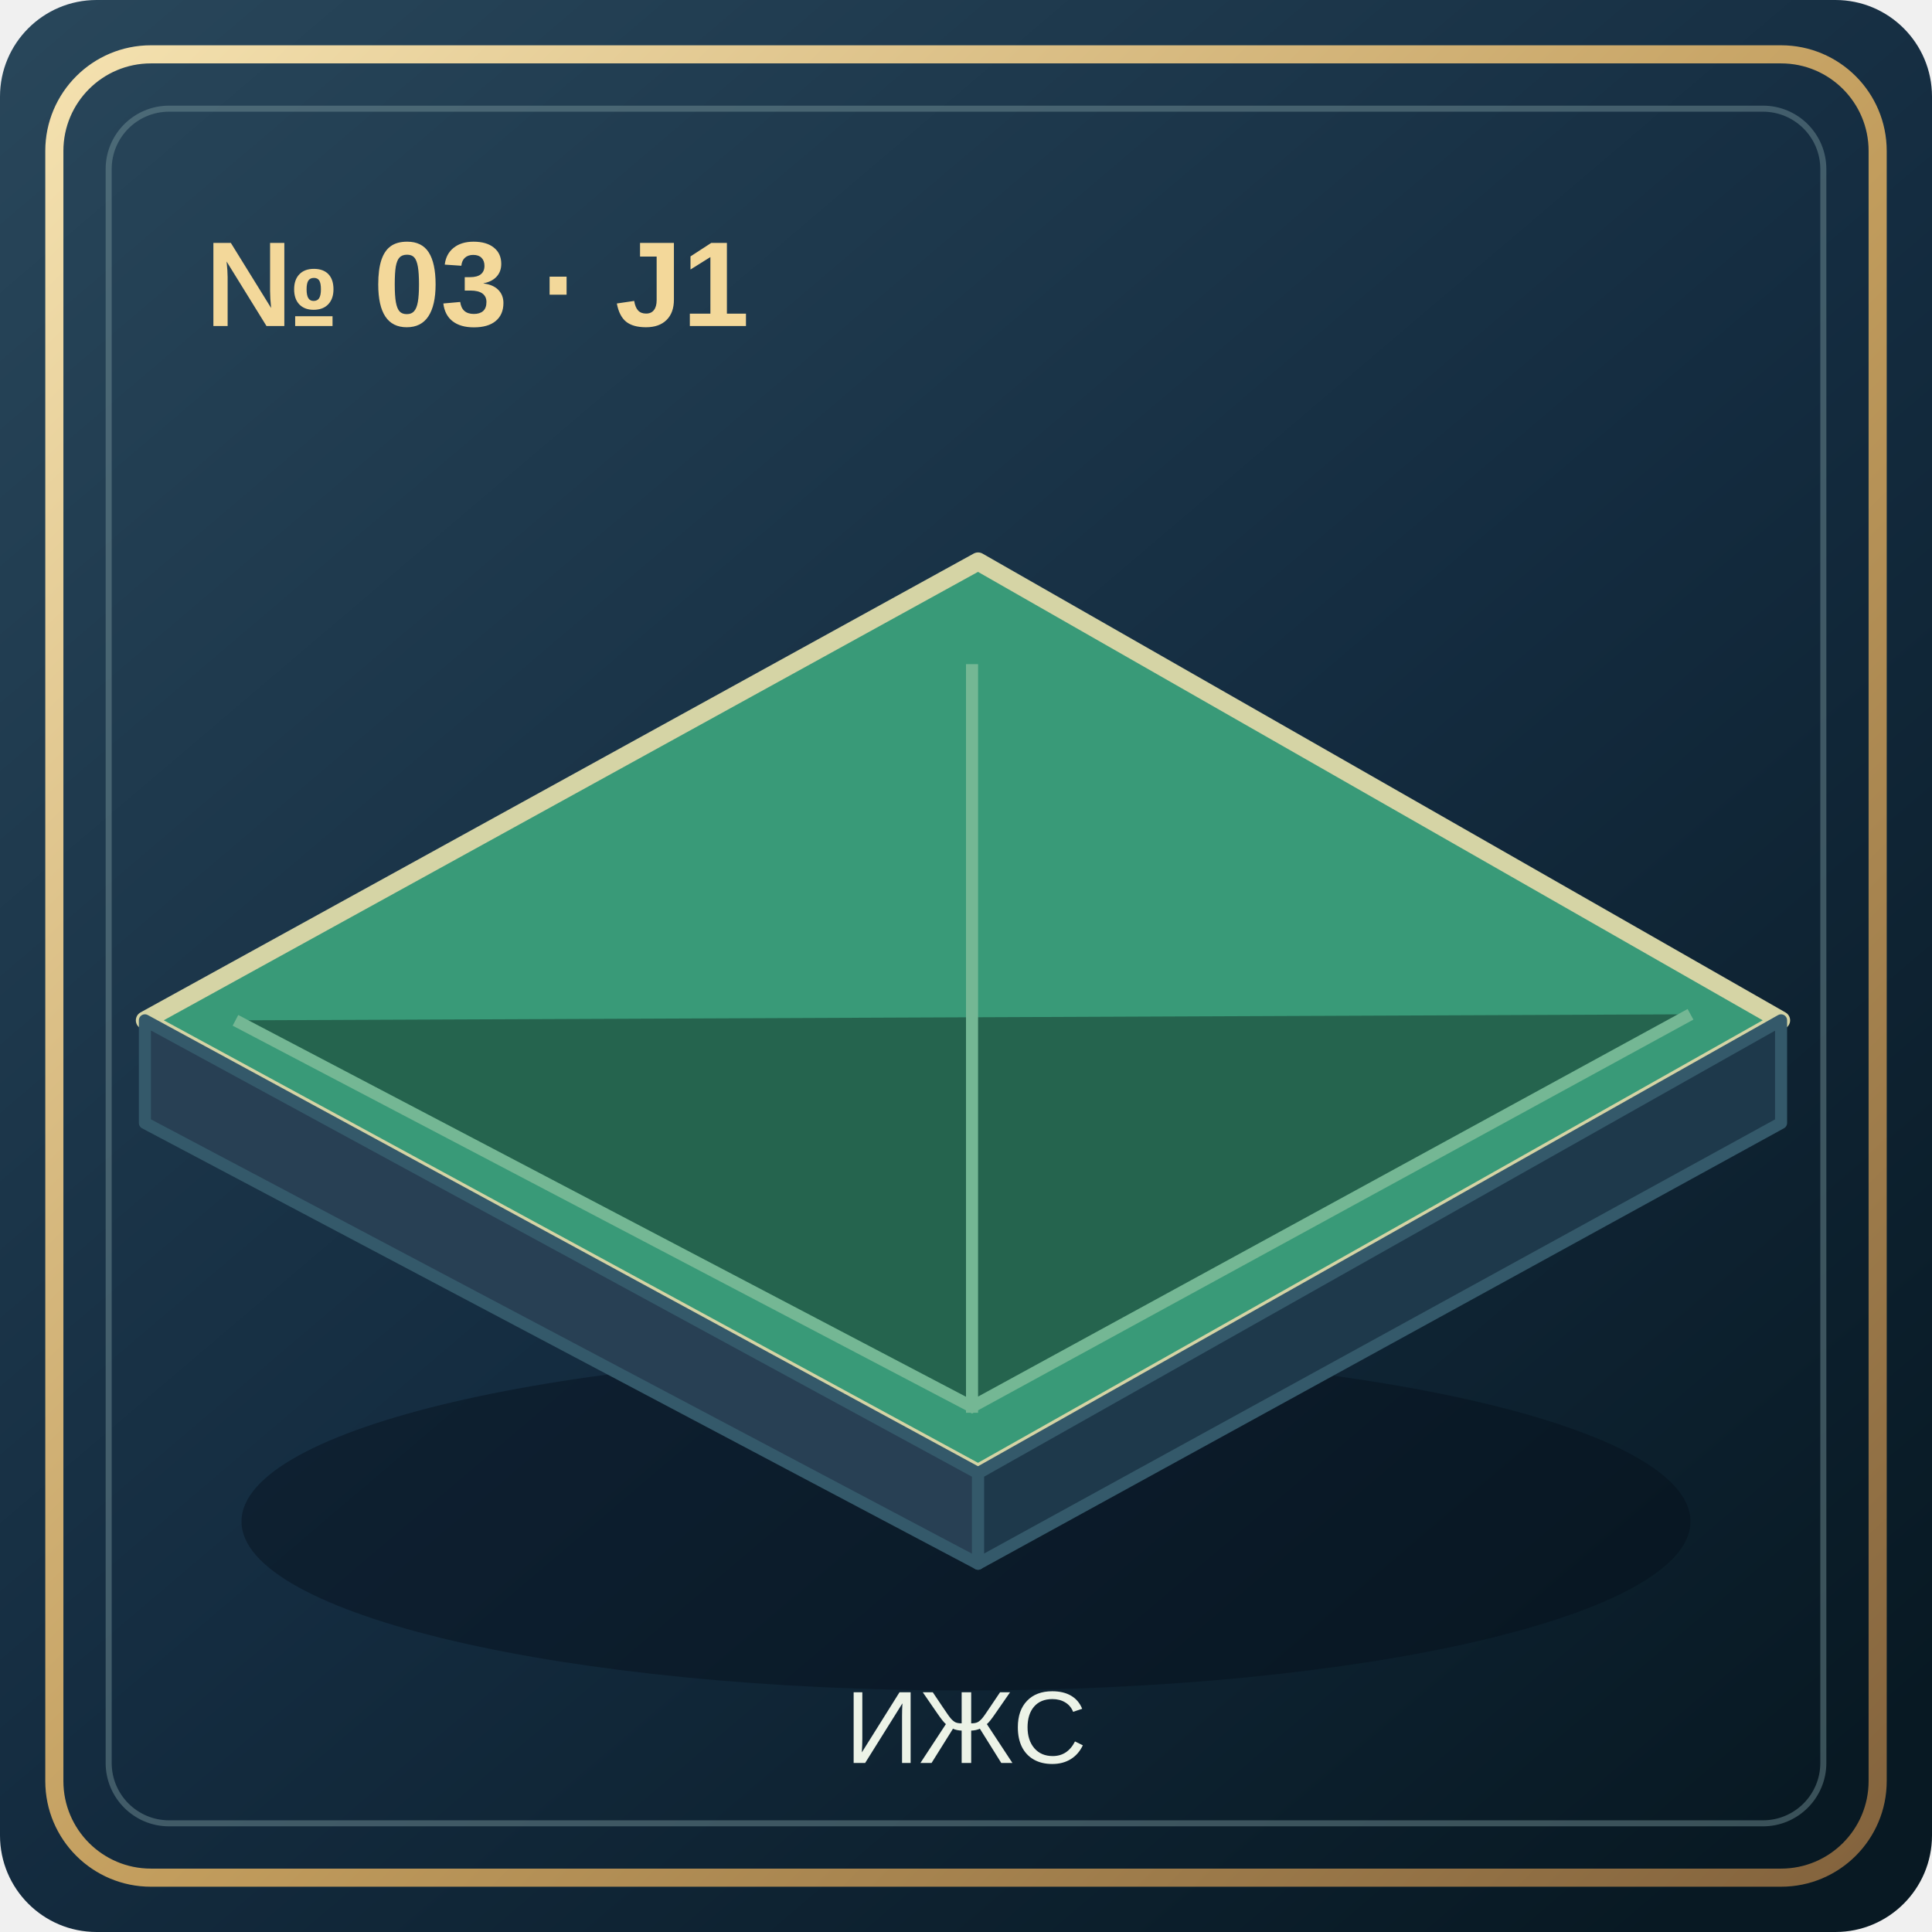
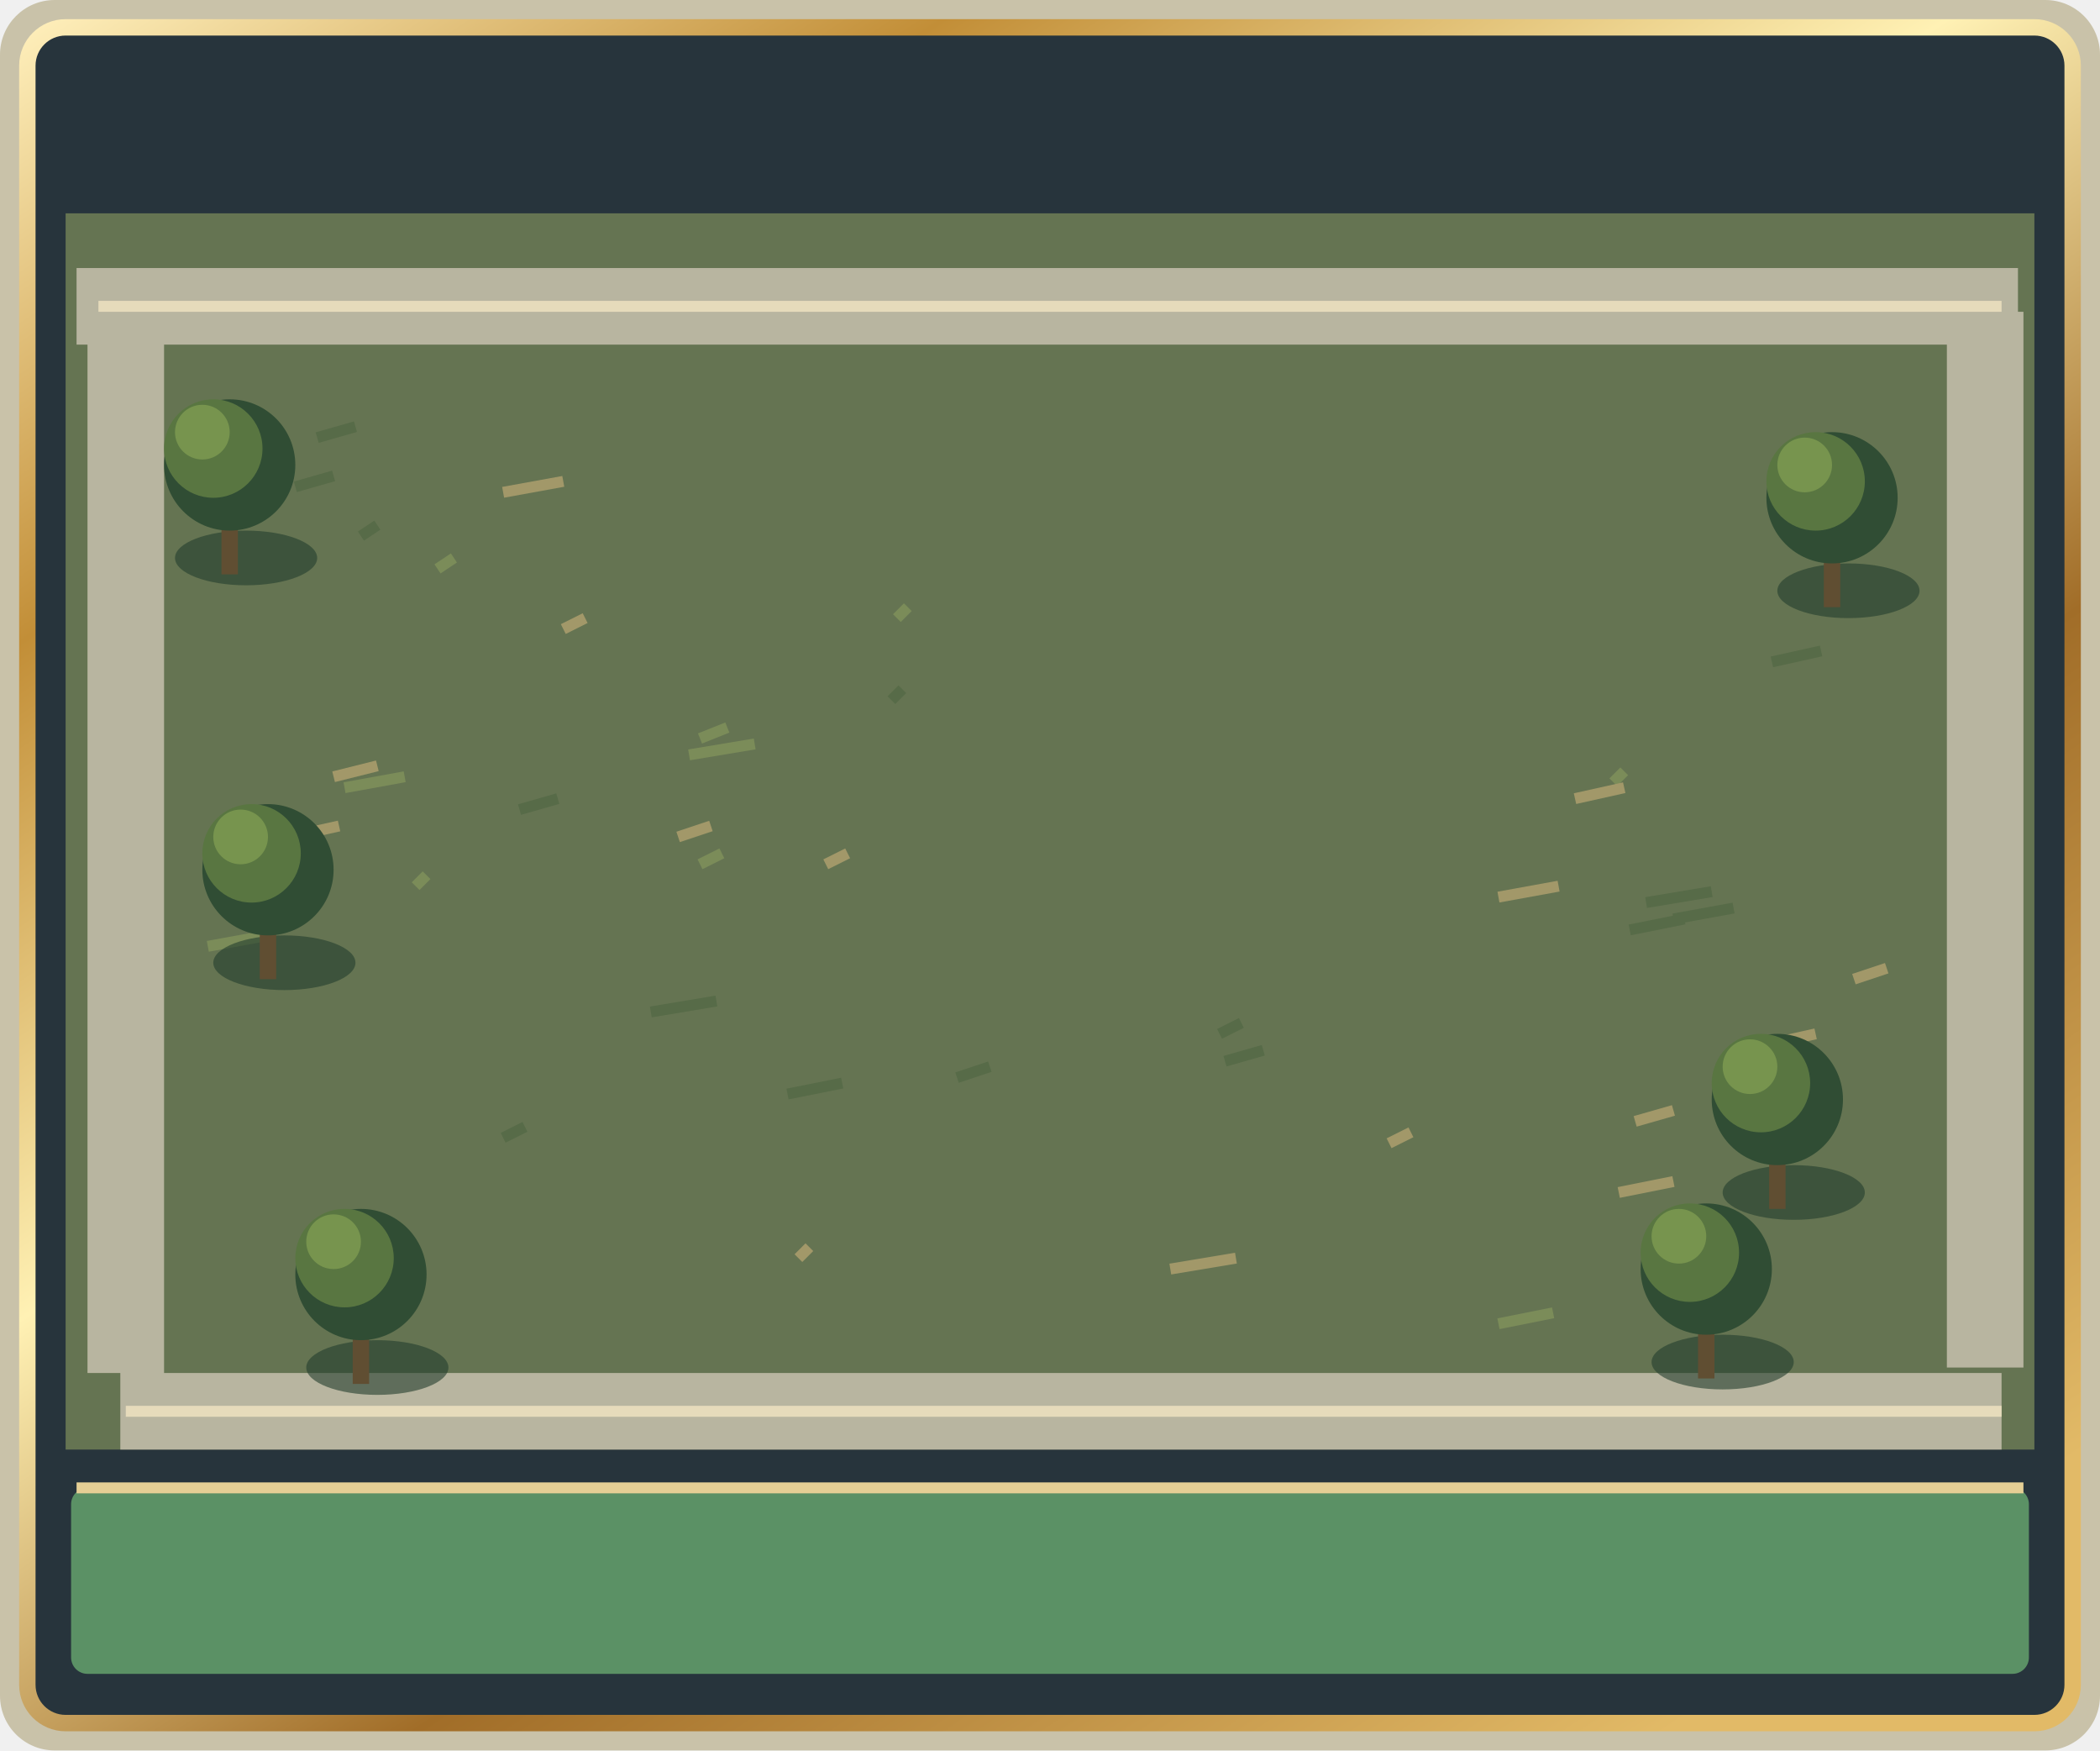
- <svg xmlns="http://www.w3.org/2000/svg" viewBox="0 0 320 320" width="320" height="320" role="img" aria-label="ИЖС · участок 3">
+ <svg xmlns="http://www.w3.org/2000/svg" viewBox="0 0 384 320" role="img" aria-label="ИЖС · участок 3">
  <defs>
-     <linearGradient id="bg" x2=".85" y2="1">
-       <stop stop-color="#29475b" />
-       <stop offset=".55" stop-color="#142c40" />
-       <stop offset="1" stop-color="#081923" />
+     <linearGradient id="gold" x2="0.8" y2="1">
+       <stop stop-color="#fff0bc" />
+       <stop offset=".22" stop-color="#c28e37" />
+       <stop offset=".46" stop-color="#fff1b4" />
+       <stop offset=".7" stop-color="#a16d28" />
+       <stop offset="1" stop-color="#e2ba67" />
    </linearGradient>
-     <linearGradient id="gold" x2="1" y2="1">
-       <stop stop-color="#f4e1af" />
-       <stop offset=".53" stop-color="#c29d5d" />
-       <stop offset="1" stop-color="#83633d" />
+     <linearGradient id="cream" x2="1" y2="1">
+       <stop stop-color="#fff5d7" />
+       <stop offset=".5" stop-color="#e8d3a0" />
+       <stop offset="1" stop-color="#f7e9c8" />
+     </linearGradient>
+     <linearGradient id="navy" x2=".7" y2="1">
+       <stop stop-color="#263b49" />
+       <stop offset="1" stop-color="#06121e" />
    </linearGradient>
    <linearGradient id="glass" x2="1" y2="1">
-       <stop stop-color="#bddad8" />
-       <stop offset="1" stop-color="#627f99" />
+       <stop stop-color="#d4e9e8" />
+       <stop offset=".45" stop-color="#6495ad" />
+       <stop offset="1" stop-color="#294453" />
    </linearGradient>
+     <pattern id="grain" width="9" height="9" patternUnits="userSpaceOnUse">
+       <path d="M0 1h2m3 4h1m1 3h2" stroke="#fff" opacity=".07" />
+     </pattern>
  </defs>
-   <rect width="320" height="320" rx="16" fill="url(#bg)" />
-   <rect x="9" y="9" width="302" height="302" rx="16" stroke="url(#gold)" stroke-width="3" fill="none" />
-   <rect x="18" y="18" width="284" height="284" rx="10" stroke="#7b989d" stroke-opacity=".44" fill="none" />
-   <text x="34" y="54" font-family="Arial,sans-serif" fill="#f3d89a" font-weight="700" font-size="20">№ 03 · J1</text>
-   <ellipse cx="160" cy="252" rx="120" ry="28" fill="#040e1a" opacity=".43" />
-   <polygon points="24,169 162,93 295,169 162,244" fill="#399a78" stroke="#d5d4a5" stroke-width="3" stroke-linejoin="round" />
-   <polygon points="24,169 162,244 162,259 24,186" fill="#284054" stroke="#34596a" stroke-width="2" stroke-linejoin="round" />
-   <polygon points="162,244 295,169 295,186 162,259" fill="#1e394b" stroke="#34596a" stroke-width="2" stroke-linejoin="round" />
-   <path d="M39 169l122 64 119-65M161 110v124" stroke="#e1edc8" stroke-width="2" opacity=".35" />
-   <text x="160" y="292" fill="#ecf3e7" font-family="Arial,sans-serif" text-anchor="middle" font-size="17">ИЖС</text>
+   <rect width="384" height="320" rx="10" fill="#c9c2a9" />
+   <rect x="5" y="5" width="374" height="310" rx="7" fill="#27343c" stroke="url(#gold)" stroke-width="3" />
+   <rect x="12" y="39" width="360" height="226" fill="#657452" />
+   <path d="M14 56H369M22 258H366M23 56V251M363 57V250" stroke="#b8b5a0" stroke-width="14" />
+   <path d="M18 56H366M23 258H366" stroke="#e6dbbb" stroke-width="2" />
+   <path d="M66 98l3 -2" stroke="#576b48" stroke-width="2" />
+   <path d="M124 153l6 -2" stroke="#a29869" stroke-width="2" />
+   <path d="M146 230l2 -2" stroke="#a29869" stroke-width="2" />
+   <path d="M119 185l12 -2" stroke="#576b48" stroke-width="2" />
+   <path d="M298 170l10 -2" stroke="#576b48" stroke-width="2" />
+   <path d="M295 143l2 -2" stroke="#7b8c59" stroke-width="2" />
+   <path d="M224 194l7 -2" stroke="#576b48" stroke-width="2" />
+   <path d="M254 209l4 -2" stroke="#a29869" stroke-width="2" />
+   <path d="M128 135l5 -2" stroke="#7b8c59" stroke-width="2" />
+   <path d="M128 158l4 -2" stroke="#7b8c59" stroke-width="2" />
+   <path d="M299 205l7 -2" stroke="#a29869" stroke-width="2" />
+   <path d="M324 121l9 -2" stroke="#576b48" stroke-width="2" />
+   <path d="M306 168l11 -2" stroke="#576b48" stroke-width="2" />
+   <path d="M223 189l4 -2" stroke="#576b48" stroke-width="2" />
+   <path d="M274 242l10 -2" stroke="#7b8c59" stroke-width="2" />
+   <path d="M288 146l9 -2" stroke="#a29869" stroke-width="2" />
+   <path d="M301 165l12 -2" stroke="#576b48" stroke-width="2" />
+   <path d="M274 164l11 -2" stroke="#a29869" stroke-width="2" />
+   <path d="M323 191l9 -2" stroke="#a29869" stroke-width="2" />
+   <path d="M151 158l4 -2" stroke="#a29869" stroke-width="2" />
+   <path d="M175 197l6 -2" stroke="#576b48" stroke-width="2" />
+   <path d="M296 218l10 -2" stroke="#a29869" stroke-width="2" />
+   <path d="M339 179l6 -2" stroke="#a29869" stroke-width="2" />
+   <path d="M144 200l10 -2" stroke="#576b48" stroke-width="2" />
+   <path d="M76 162l2 -2" stroke="#7b8c59" stroke-width="2" />
+   <path d="M92 90l11 -2" stroke="#a29869" stroke-width="2" />
+   <path d="M63 144l11 -2" stroke="#7b8c59" stroke-width="2" />
+   <path d="M92 208l4 -2" stroke="#576b48" stroke-width="2" />
+   <path d="M163 128l2 -2" stroke="#576b48" stroke-width="2" />
+   <path d="M54 89l7 -2" stroke="#576b48" stroke-width="2" />
+   <path d="M126 138l12 -2" stroke="#7b8c59" stroke-width="2" />
+   <path d="M80 104l3 -2" stroke="#7b8c59" stroke-width="2" />
+   <path d="M58 80l7 -2" stroke="#576b48" stroke-width="2" />
+   <path d="M103 115l4 -2" stroke="#a29869" stroke-width="2" />
+   <path d="M38 173l11 -2" stroke="#7b8c59" stroke-width="2" />
+   <path d="M164 113l2 -2" stroke="#7b8c59" stroke-width="2" />
+   <path d="M214 232l12 -2" stroke="#a29869" stroke-width="2" />
+   <path d="M95 148l7 -2" stroke="#576b48" stroke-width="2" />
+   <path d="M53 153l9 -2" stroke="#a29869" stroke-width="2" />
+   <path d="M61 142l8 -2" stroke="#a29869" stroke-width="2" />
+   <ellipse cx="45" cy="102" rx="13" ry="5" fill="#233e2d" opacity=".6" />
+   <path d="M42 92v13" stroke="#604e32" stroke-width="3" />
+   <circle cx="42" cy="85" r="12" fill="#304d34" />
+   <circle cx="39" cy="82" r="9" fill="#597641" />
+   <circle cx="37" cy="79" r="5" fill="#77944e" />
+   <ellipse cx="52" cy="176" rx="13" ry="5" fill="#233e2d" opacity=".6" />
+   <path d="M49 166v13" stroke="#604e32" stroke-width="3" />
+   <circle cx="49" cy="159" r="12" fill="#304d34" />
+   <circle cx="46" cy="156" r="9" fill="#597641" />
+   <circle cx="44" cy="153" r="5" fill="#77944e" />
+   <ellipse cx="328" cy="218" rx="13" ry="5" fill="#233e2d" opacity=".6" />
+   <path d="M325 208v13" stroke="#604e32" stroke-width="3" />
+   <circle cx="325" cy="201" r="12" fill="#304d34" />
+   <circle cx="322" cy="198" r="9" fill="#597641" />
+   <circle cx="320" cy="195" r="5" fill="#77944e" />
+   <ellipse cx="315" cy="249" rx="13" ry="5" fill="#233e2d" opacity=".6" />
+   <path d="M312 239v13" stroke="#604e32" stroke-width="3" />
+   <circle cx="312" cy="232" r="12" fill="#304d34" />
+   <circle cx="309" cy="229" r="9" fill="#597641" />
+   <circle cx="307" cy="226" r="5" fill="#77944e" />
+   <ellipse cx="69" cy="250" rx="13" ry="5" fill="#233e2d" opacity=".6" />
+   <path d="M66 240v13" stroke="#604e32" stroke-width="3" />
+   <circle cx="66" cy="233" r="12" fill="#304d34" />
+   <circle cx="63" cy="230" r="9" fill="#597641" />
+   <circle cx="61" cy="227" r="5" fill="#77944e" />
+   <ellipse cx="338" cy="108" rx="13" ry="5" fill="#233e2d" opacity=".6" />
+   <path d="M335 98v13" stroke="#604e32" stroke-width="3" />
+   <circle cx="335" cy="91" r="12" fill="#304d34" />
+   <circle cx="332" cy="88" r="9" fill="#597641" />
+   <circle cx="330" cy="85" r="5" fill="#77944e" />
+   <rect x="13" y="272" width="358" height="34" rx="3" fill="#5b9165" />
+   <path d="M14 272h356" stroke="#e5cf95" stroke-width="2" />
</svg>
